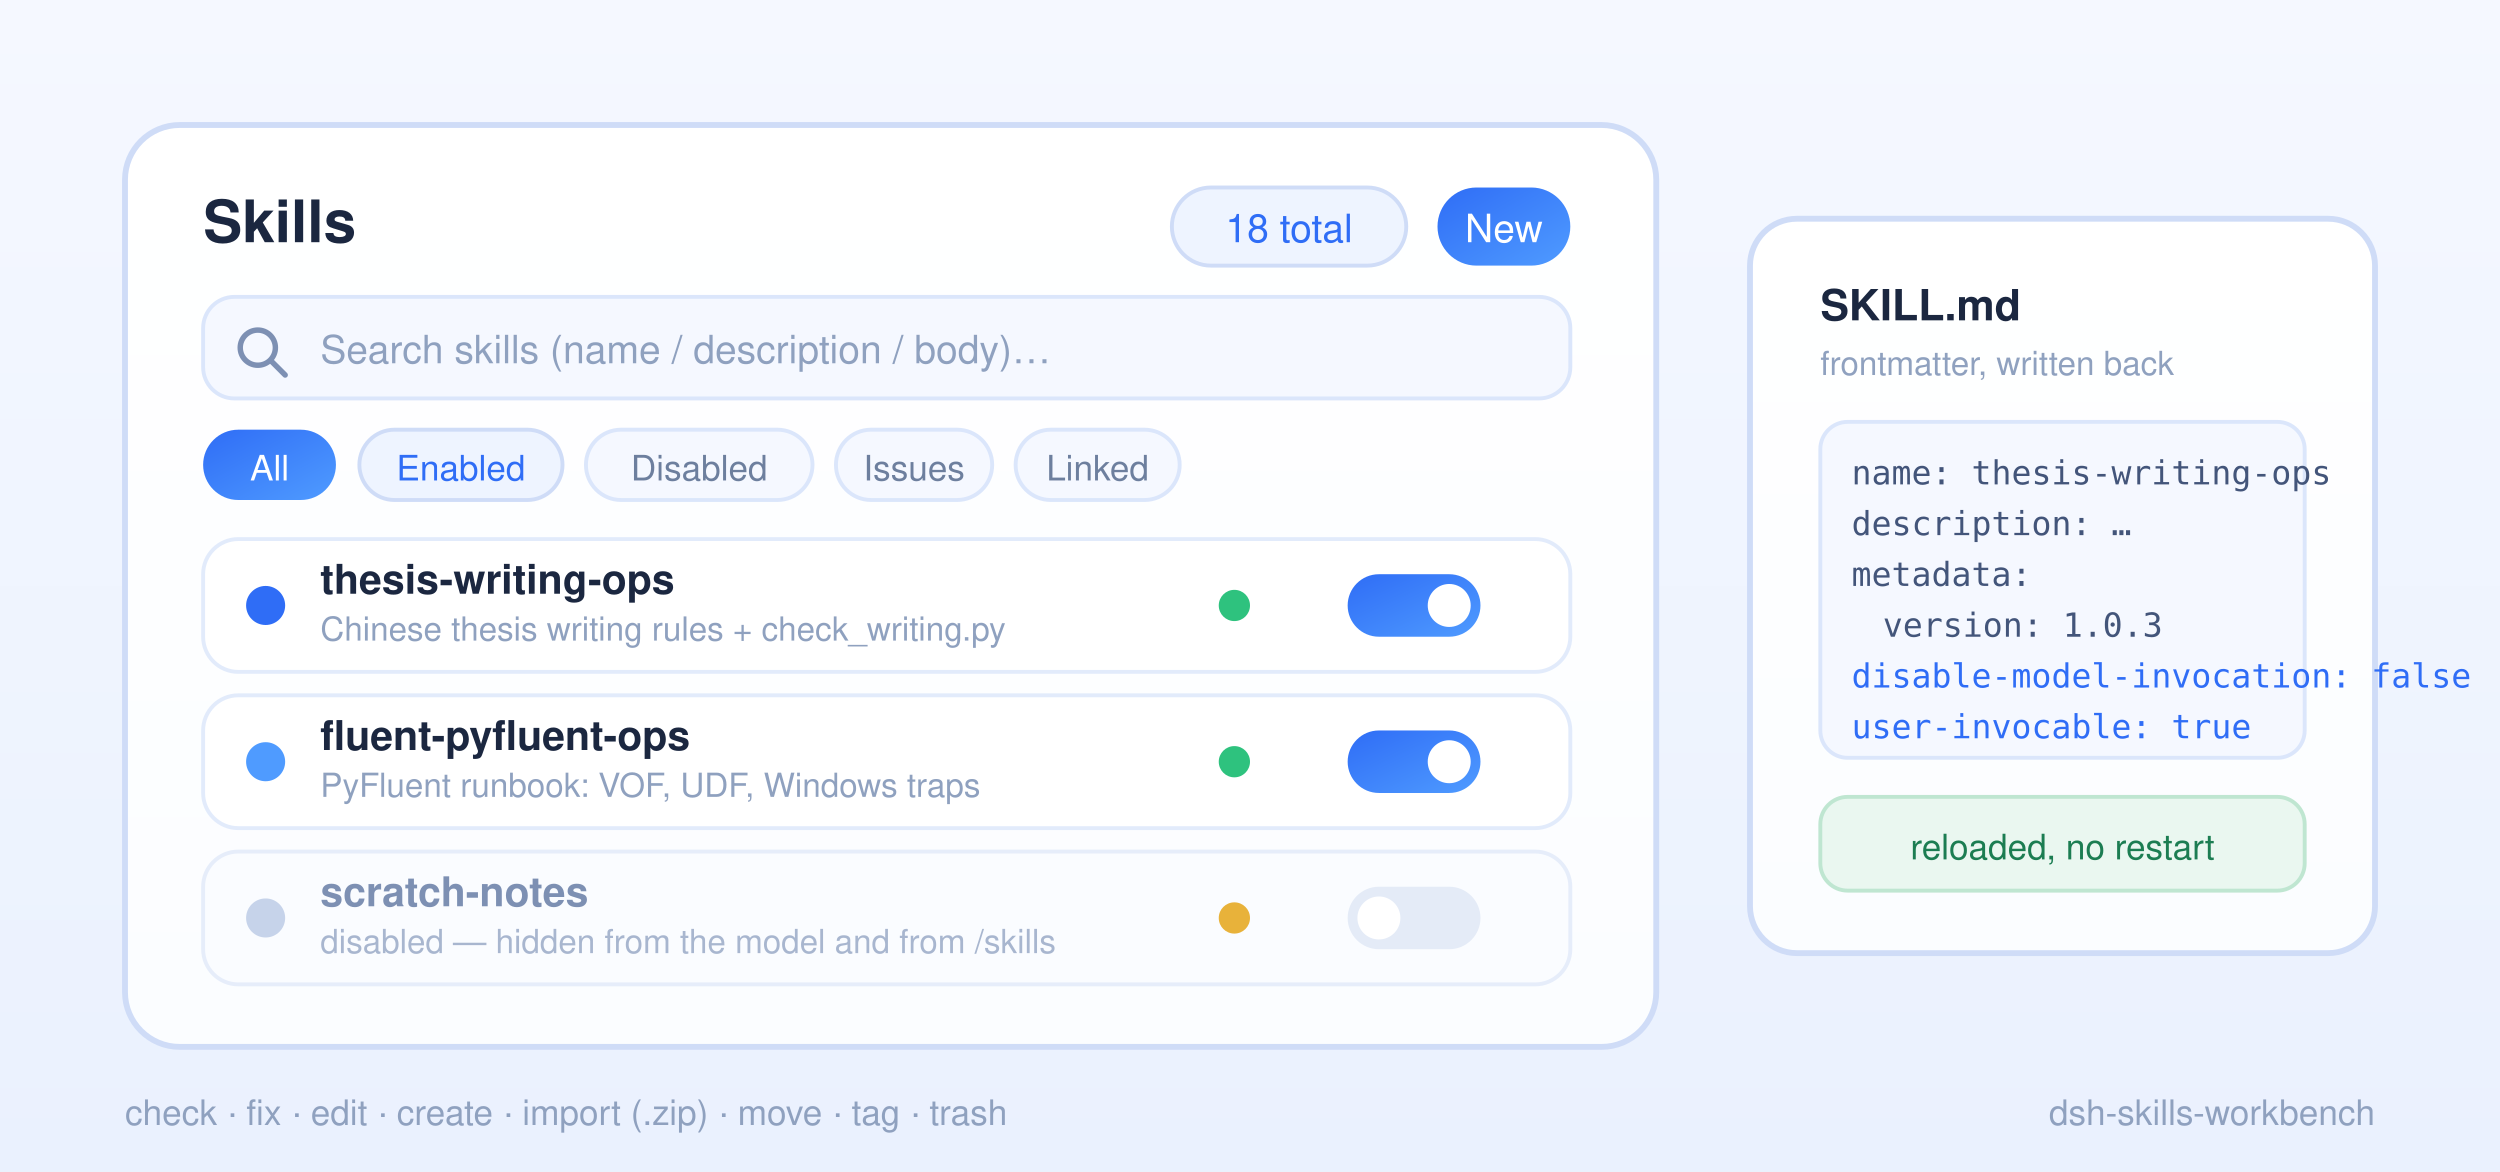
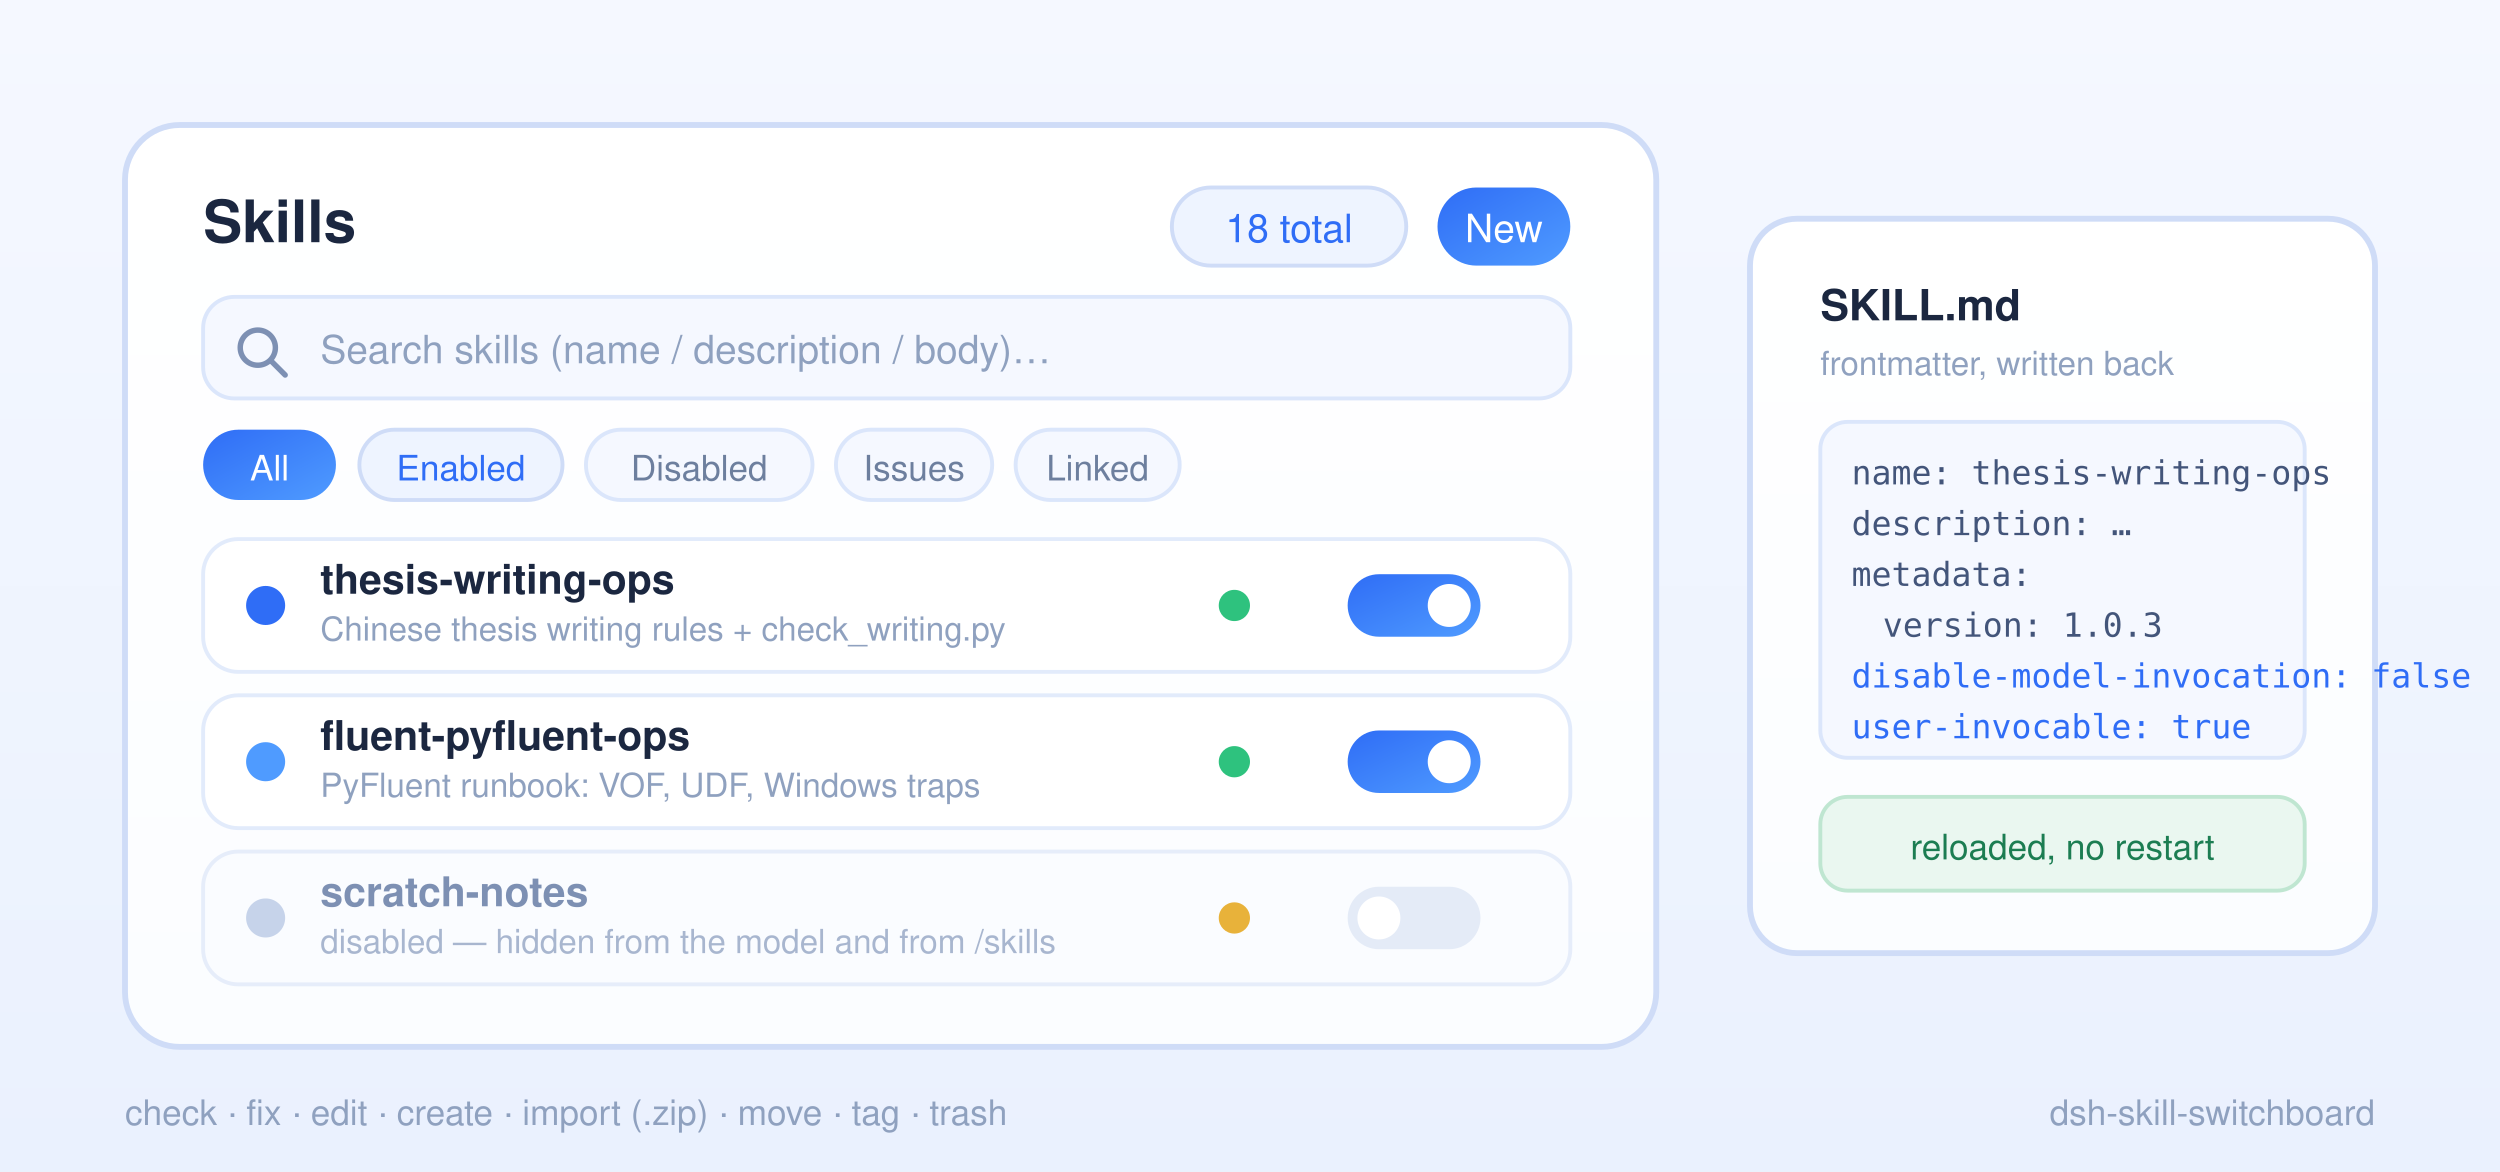
<svg xmlns="http://www.w3.org/2000/svg" width="640" height="300" viewBox="0 0 640 300" role="img" aria-label="Skills workbench: a sidebar panel listing skills with enable switches, search and spec check marks">
  <defs>
    <linearGradient id="bg" x1="0" y1="0" x2="0" y2="1">
      <stop offset="0" stop-color="#f5f8ff" />
      <stop offset="1" stop-color="#eaf1fe" />
    </linearGradient>
    <linearGradient id="card" x1="0" y1="0" x2="0" y2="1">
      <stop offset="0" stop-color="#ffffff" />
      <stop offset="1" stop-color="#fbfdff" />
    </linearGradient>
    <linearGradient id="accent" x1="0" y1="0" x2="1" y2="1">
      <stop offset="0" stop-color="#2f6df6" />
      <stop offset="1" stop-color="#4f9bff" />
    </linearGradient>
  </defs>
  <rect x="0" y="0" width="640" height="300" rx="0" fill="url(#bg)" />
  <rect x="32" y="32" width="392" height="236" rx="14" fill="url(#card)" stroke="#cfdcf7" stroke-width="1.5" />
  <text x="52" y="62" font-family="Segoe UI, Helvetica, Arial, sans-serif" font-size="15" font-weight="600" fill="#1b2740">Skills</text>
  <rect x="300" y="48" width="60" height="20" rx="10" fill="#eef4ff" stroke="#cfdcf7" stroke-width="1" />
  <text x="330" y="62" font-family="Segoe UI, Helvetica, Arial, sans-serif" font-size="10" fill="#2f6df6" text-anchor="middle">18 total</text>
  <rect x="368" y="48" width="34" height="20" rx="10" fill="url(#accent)" />
  <text x="385" y="62" font-family="Segoe UI, Helvetica, Arial, sans-serif" font-size="10" fill="#ffffff" text-anchor="middle">New</text>
  <rect x="52" y="76" width="350" height="26" rx="8" fill="#f5f8ff" stroke="#dbe6fb" stroke-width="1" />
  <circle cx="66" cy="89" r="4.5" fill="none" stroke="#7d90b3" stroke-width="1.4" />
  <line x1="69.5" y1="92.5" x2="73" y2="96" stroke="#7d90b3" stroke-width="1.4" stroke-linecap="round" />
  <text x="82" y="93" font-family="Segoe UI, Helvetica, Arial, sans-serif" font-size="10" fill="#8fa1bf">Search skills (name / description / body)…</text>
  <g font-family="Segoe UI, Helvetica, Arial, sans-serif" font-size="9">
    <rect x="52" y="110" width="34" height="18" rx="9" fill="url(#accent)" />
    <text x="69" y="123" fill="#ffffff" text-anchor="middle">All</text>
    <rect x="92" y="110" width="52" height="18" rx="9" fill="#eef4ff" stroke="#cfdcf7" />
    <text x="118" y="123" fill="#2f6df6" text-anchor="middle">Enabled</text>
    <rect x="150" y="110" width="58" height="18" rx="9" fill="#f5f8ff" stroke="#dbe6fb" />
    <text x="179" y="123" fill="#6d7f9e" text-anchor="middle">Disabled</text>
    <rect x="214" y="110" width="40" height="18" rx="9" fill="#f5f8ff" stroke="#dbe6fb" />
    <text x="234" y="123" fill="#6d7f9e" text-anchor="middle">Issues</text>
    <rect x="260" y="110" width="42" height="18" rx="9" fill="#f5f8ff" stroke="#dbe6fb" />
    <text x="281" y="123" fill="#6d7f9e" text-anchor="middle">Linked</text>
  </g>
  <g font-family="Segoe UI, Helvetica, Arial, sans-serif">
    <rect x="52" y="138" width="350" height="34" rx="9" fill="#ffffff" stroke="#e2ebfb" stroke-width="1" />
    <circle cx="68" cy="155" r="5" fill="#2f6df6" />
    <text x="82" y="152" font-size="10.5" font-weight="600" fill="#1b2740">thesis-writing-ops</text>
    <text x="82" y="164" font-size="8.5" fill="#8fa1bf">Chinese thesis writing rules + check_writing.py</text>
    <circle cx="316" cy="155" r="4" fill="#2ec27e" />
    <rect x="345" y="147" width="34" height="16" rx="8" fill="url(#accent)" />
    <circle cx="371" cy="155" r="5.5" fill="#ffffff" />
    <rect x="52" y="178" width="350" height="34" rx="9" fill="#ffffff" stroke="#e2ebfb" stroke-width="1" />
    <circle cx="68" cy="195" r="5" fill="#4f9bff" />
    <text x="82" y="192" font-size="10.5" font-weight="600" fill="#1b2740">fluent-pyfluent-ops</text>
    <text x="82" y="204" font-size="8.5" fill="#8fa1bf">PyFluent runbook: VOF, UDF, Windows traps</text>
    <circle cx="316" cy="195" r="4" fill="#2ec27e" />
    <rect x="345" y="187" width="34" height="16" rx="8" fill="url(#accent)" />
    <circle cx="371" cy="195" r="5.5" fill="#ffffff" />
    <rect x="52" y="218" width="350" height="34" rx="9" fill="#fafcff" stroke="#e6edfa" stroke-width="1" />
    <circle cx="68" cy="235" r="5" fill="#c6d3ea" />
    <text x="82" y="232" font-size="10.5" font-weight="600" fill="#7d90b3">scratch-notes</text>
    <text x="82" y="244" font-size="8.5" fill="#a8b6cf">disabled — hidden from the model and from /skills</text>
    <circle cx="316" cy="235" r="4" fill="#e8b23a" />
    <rect x="345" y="227" width="34" height="16" rx="8" fill="#e4ebf7" />
    <circle cx="353" cy="235" r="5.5" fill="#ffffff" />
  </g>
  <g font-family="Segoe UI, Helvetica, Arial, sans-serif">
    <rect x="448" y="56" width="160" height="188" rx="12" fill="url(#card)" stroke="#cfdcf7" stroke-width="1.5" />
    <text x="466" y="82" font-size="11" font-weight="600" fill="#1b2740">SKILL.md</text>
    <text x="466" y="96" font-size="8.5" fill="#8fa1bf">frontmatter, written back</text>
    <rect x="466" y="108" width="124" height="86" rx="7" fill="#f5f8ff" stroke="#dbe6fb" />
    <g font-family="Consolas, Menlo, monospace" font-size="8.5" fill="#43557a">
      <text x="474" y="124">name: thesis-writing-ops</text>
      <text x="474" y="137">description: …</text>
      <text x="474" y="150">metadata:</text>
      <text x="482" y="163">version: 1.0.3</text>
      <text x="474" y="176" fill="#2f6df6">disable-model-invocation: false</text>
      <text x="474" y="189" fill="#2f6df6">user-invocable: true</text>
    </g>
    <rect x="466" y="204" width="124" height="24" rx="7" fill="#eaf7f0" stroke="#bfe6d1" />
    <text x="528" y="220" font-size="9" fill="#1c7d52" text-anchor="middle">reloaded, no restart</text>
  </g>
  <g font-family="Segoe UI, Helvetica, Arial, sans-serif" font-size="9" fill="#8fa1bf">
    <text x="32" y="288">check · fix · edit · create · import (.zip) · move · tag · trash</text>
-     <text x="608" y="288" text-anchor="end">dsh-skills-workbench</text>
+     <text x="608" y="288" text-anchor="end">dsh-skill-switchboard</text>
  </g>
</svg>
